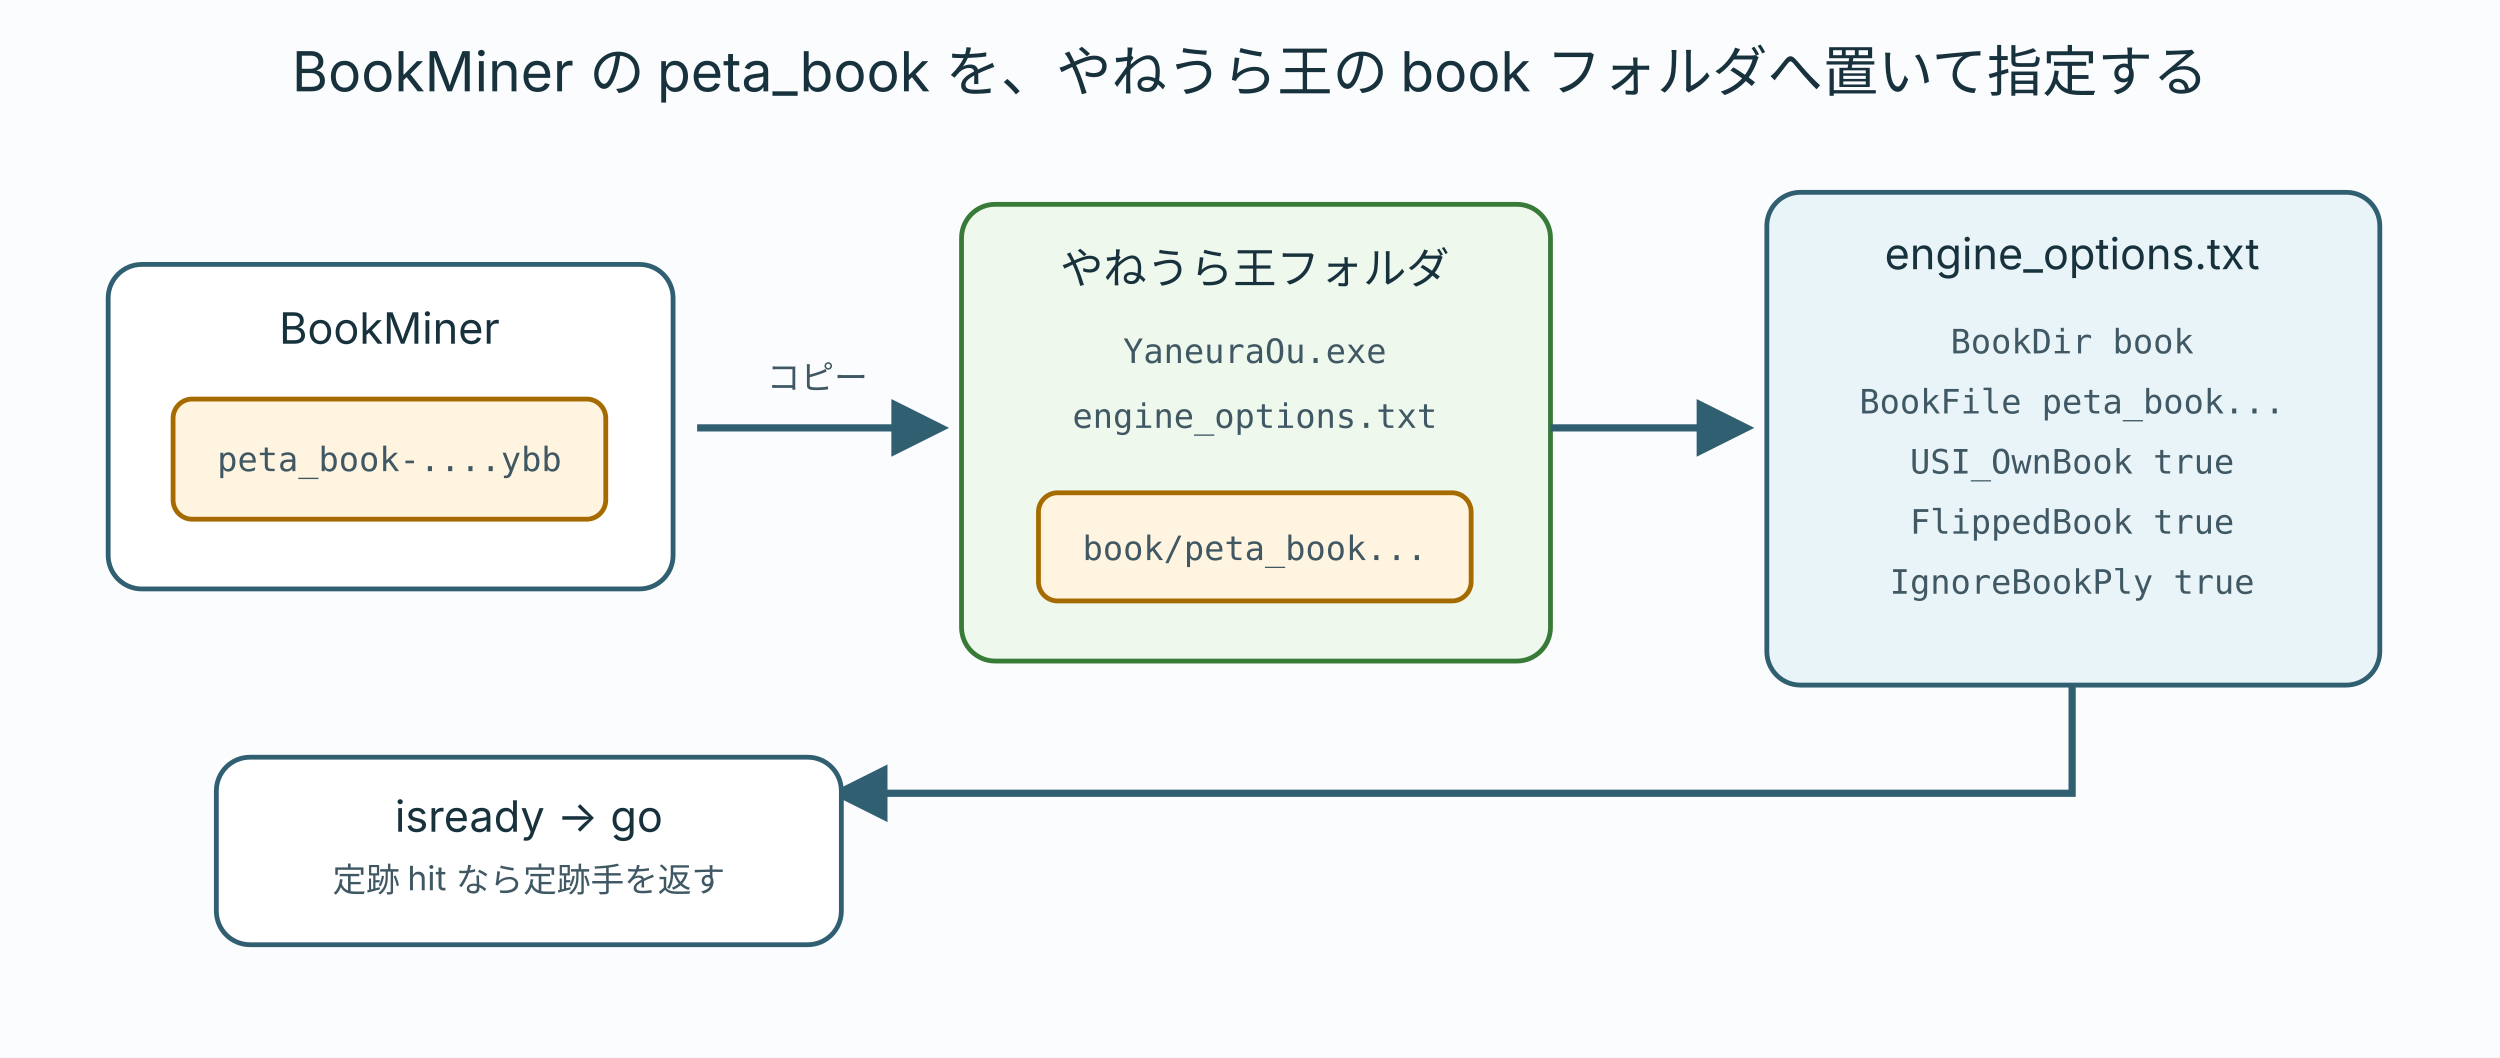
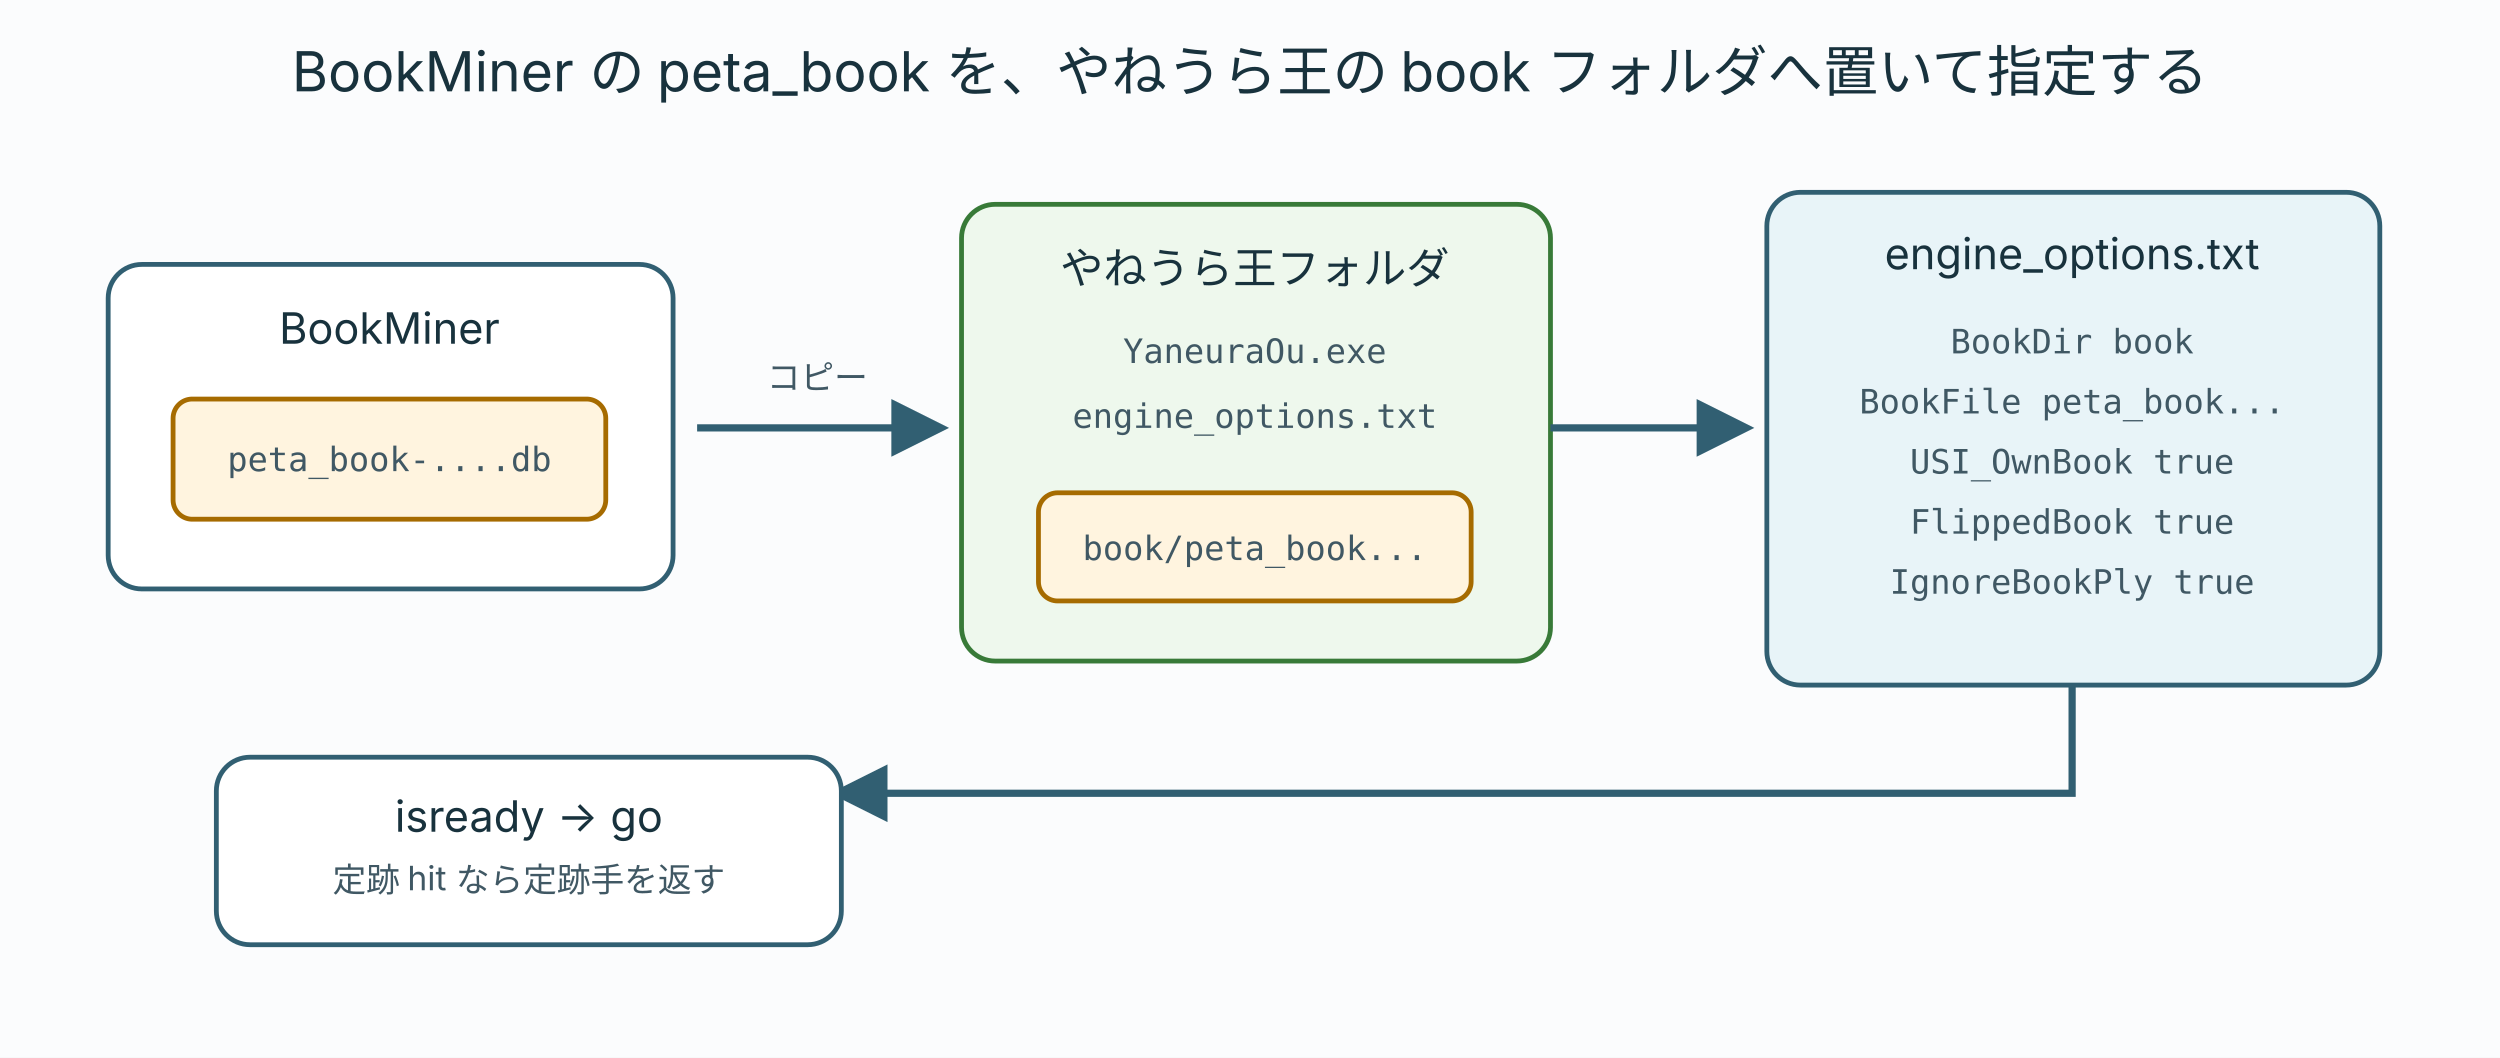
<svg xmlns="http://www.w3.org/2000/svg" width="1040" height="440" viewBox="0 0 1040 440" role="img" aria-labelledby="title desc">
  <defs>
    <marker id="arrow" viewBox="0 0 10 10" refX="8" refY="5" markerWidth="8" markerHeight="8" orient="auto-start-reverse">
      <path d="M 0 0 L 10 5 L 0 10 z" fill="#315f72" />
    </marker>
    <style>
      .bg { fill: #fbfcfd; }
      .box { fill: #ffffff; stroke: #315f72; stroke-width: 2; }
      .file { fill: #fff4df; stroke: #a66b00; stroke-width: 2; }
      .engine { fill: #eef8ed; stroke: #387a38; stroke-width: 2; }
      .option { fill: #e8f4f8; stroke: #315f72; stroke-width: 2; }
      .line { stroke: #315f72; stroke-width: 3; fill: none; marker-end: url(#arrow); }
      .text { font-family: -apple-system, BlinkMacSystemFont, "Segoe UI", sans-serif; fill: #18323d; font-size: 18px; text-anchor: middle; }
      .small { font-size: 14px; fill: #405864; }
      .mono { font-family: ui-monospace, SFMono-Regular, Menlo, Consolas, monospace; font-size: 14px; fill: #405864; }
    </style>
  </defs>
  <rect class="bg" x="0" y="0" width="1040" height="440" />
  <text class="text" x="520" y="38" style="font-size:23px">BookMiner の peta_book を、やねうら王の book フォルダへ置いて指定する</text>
  <rect class="box" x="45" y="110" width="235" height="135" rx="14" />
  <text class="text" x="162" y="143">BookMiner</text>
  <rect class="file" x="72" y="166" width="180" height="50" rx="8" />
-   <text class="mono" x="162" y="196" text-anchor="middle">peta_book-....ybb</text>
+   <text class="mono" x="162" y="196" text-anchor="middle">peta_book-....db</text>
  <path class="line" d="M 290 178 H 390" />
  <text class="text small" x="340" y="162">コピー</text>
  <rect class="engine" x="400" y="85" width="245" height="190" rx="14" />
  <text class="text" x="522" y="118">やねうら王フォルダ</text>
  <text class="mono" x="522" y="151" text-anchor="middle">YaneuraOu.exe</text>
  <text class="mono" x="522" y="178" text-anchor="middle">engine_options.txt</text>
  <rect class="file" x="432" y="205" width="180" height="45" rx="8" />
  <text class="mono" x="522" y="233" text-anchor="middle">book/peta_book...</text>
  <path class="line" d="M 645 178 H 725" />
  <rect class="option" x="735" y="80" width="255" height="205" rx="14" />
  <text class="text" x="862" y="112">engine_options.txt</text>
  <text class="mono" x="862" y="147" text-anchor="middle">BookDir book</text>
  <text class="mono" x="862" y="172" text-anchor="middle">BookFile peta_book...</text>
  <text class="mono" x="862" y="197" text-anchor="middle">USI_OwnBook true</text>
  <text class="mono" x="862" y="222" text-anchor="middle">FlippedBook true</text>
  <text class="mono" x="862" y="247" text-anchor="middle">IgnoreBookPly true</text>
  <path class="line" d="M 862 285 V 330 H 350" />
  <rect class="box" x="90" y="315" width="260" height="78" rx="14" />
  <text class="text" x="220" y="346">isready → go</text>
  <text class="text small" x="220" y="371">定跡 hit なら定跡手を返す</text>
</svg>
